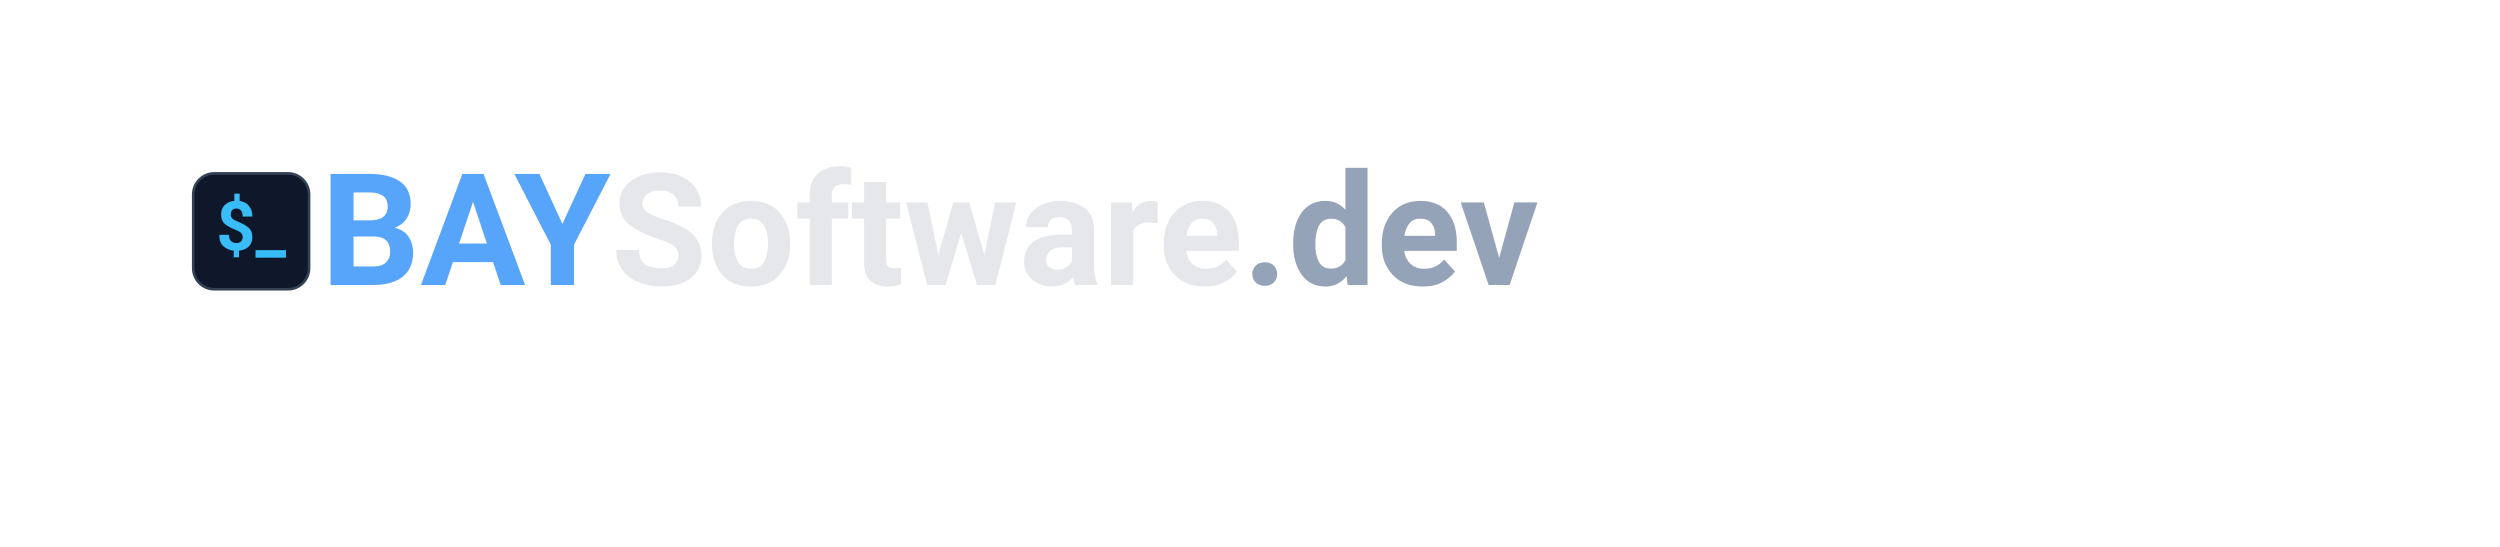
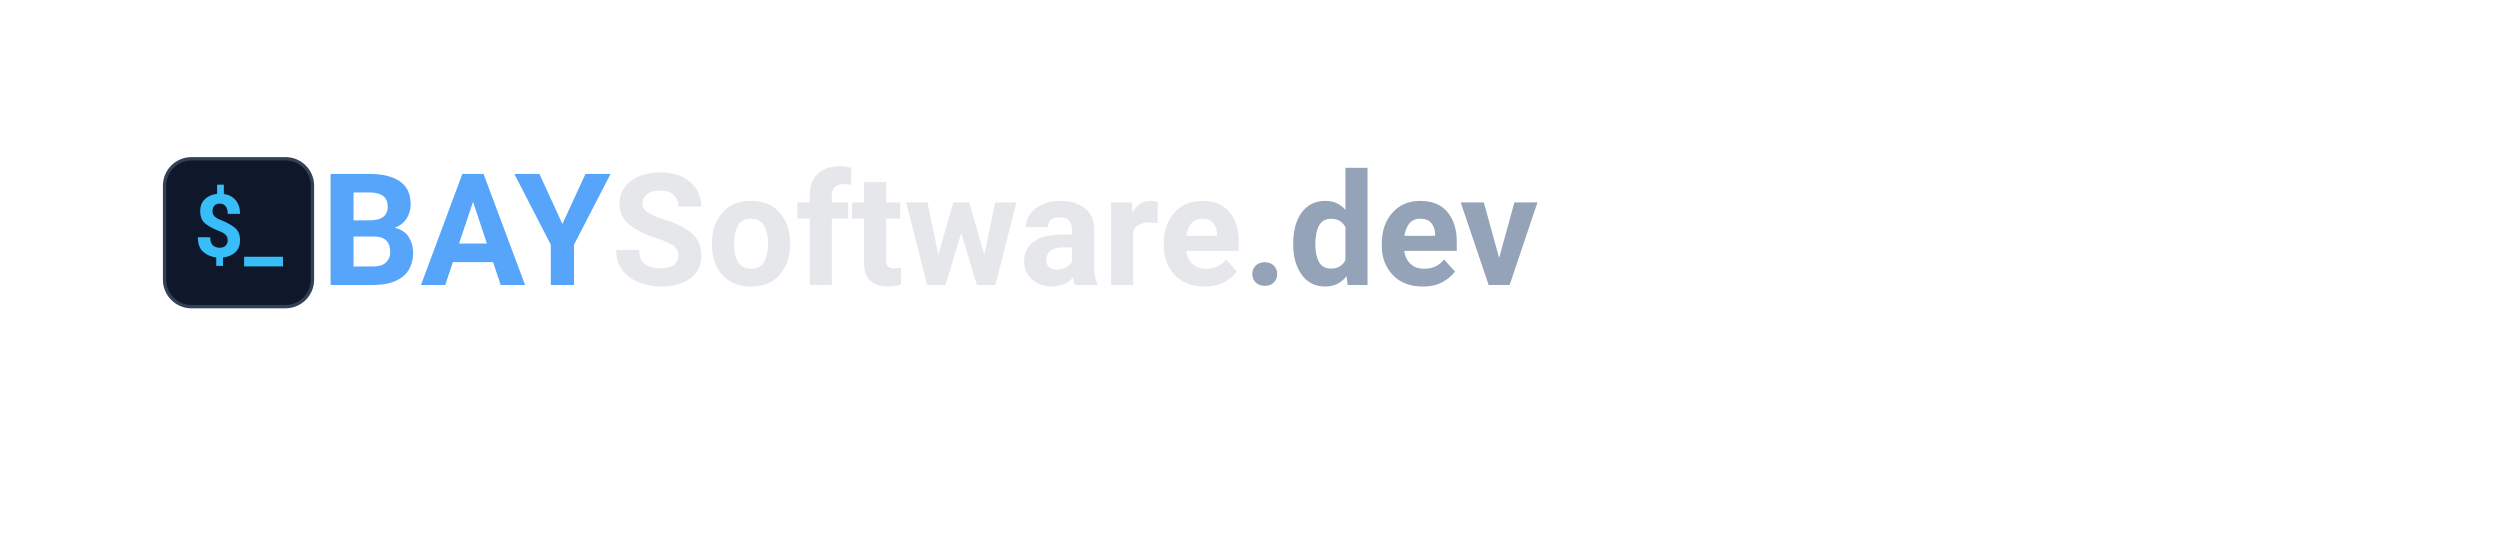
<svg xmlns="http://www.w3.org/2000/svg" width="640" height="140" viewBox="0 0 640 140" role="img" aria-labelledby="t d" version="1.1" id="svg3">
  <defs id="defs3" />
  <rect width="100%" height="100%" fill="none" id="rect1" />
-   <g id="g4" transform="matrix(0.6739596,0,0,0.6739596,35.98653,17.42949)">
+   <g id="g4" transform="matrix(0.8602537,0,0,0.8602537,24.92864,6.238542)">
    <rect x="20" y="40" width="44" height="44" rx="8" fill="#0f172a" stroke="#334155" id="rect2" />
    <text x="42" y="62" text-anchor="middle" dominant-baseline="middle" font-family="system-ui, 'Segoe UI', Roboto, ui-monospace, SFMono-Regular, Menlo, Consolas, 'Liberation Mono', monospace" font-size="26px" font-weight="700" fill="#38bdf8" id="text2">$_</text>
  </g>
  <text x="82.084" y="72.958" font-family="system-ui, 'Segoe UI', Roboto, system-ui, 'Segoe UI', Roboto, ui-monospace, SFMono-Regular, Menlo, Consolas, 'Liberation Mono', monospace" font-size="40px" font-weight="700" fill="#e5e7eb" id="text3">
    <tspan style="fill:#57a5fa;fill-opacity:1" id="tspan3">BAY</tspan>Software<tspan style="fill:#94a3b8;fill-opacity:1" id="tspan4">.dev</tspan>
  </text>
</svg>
